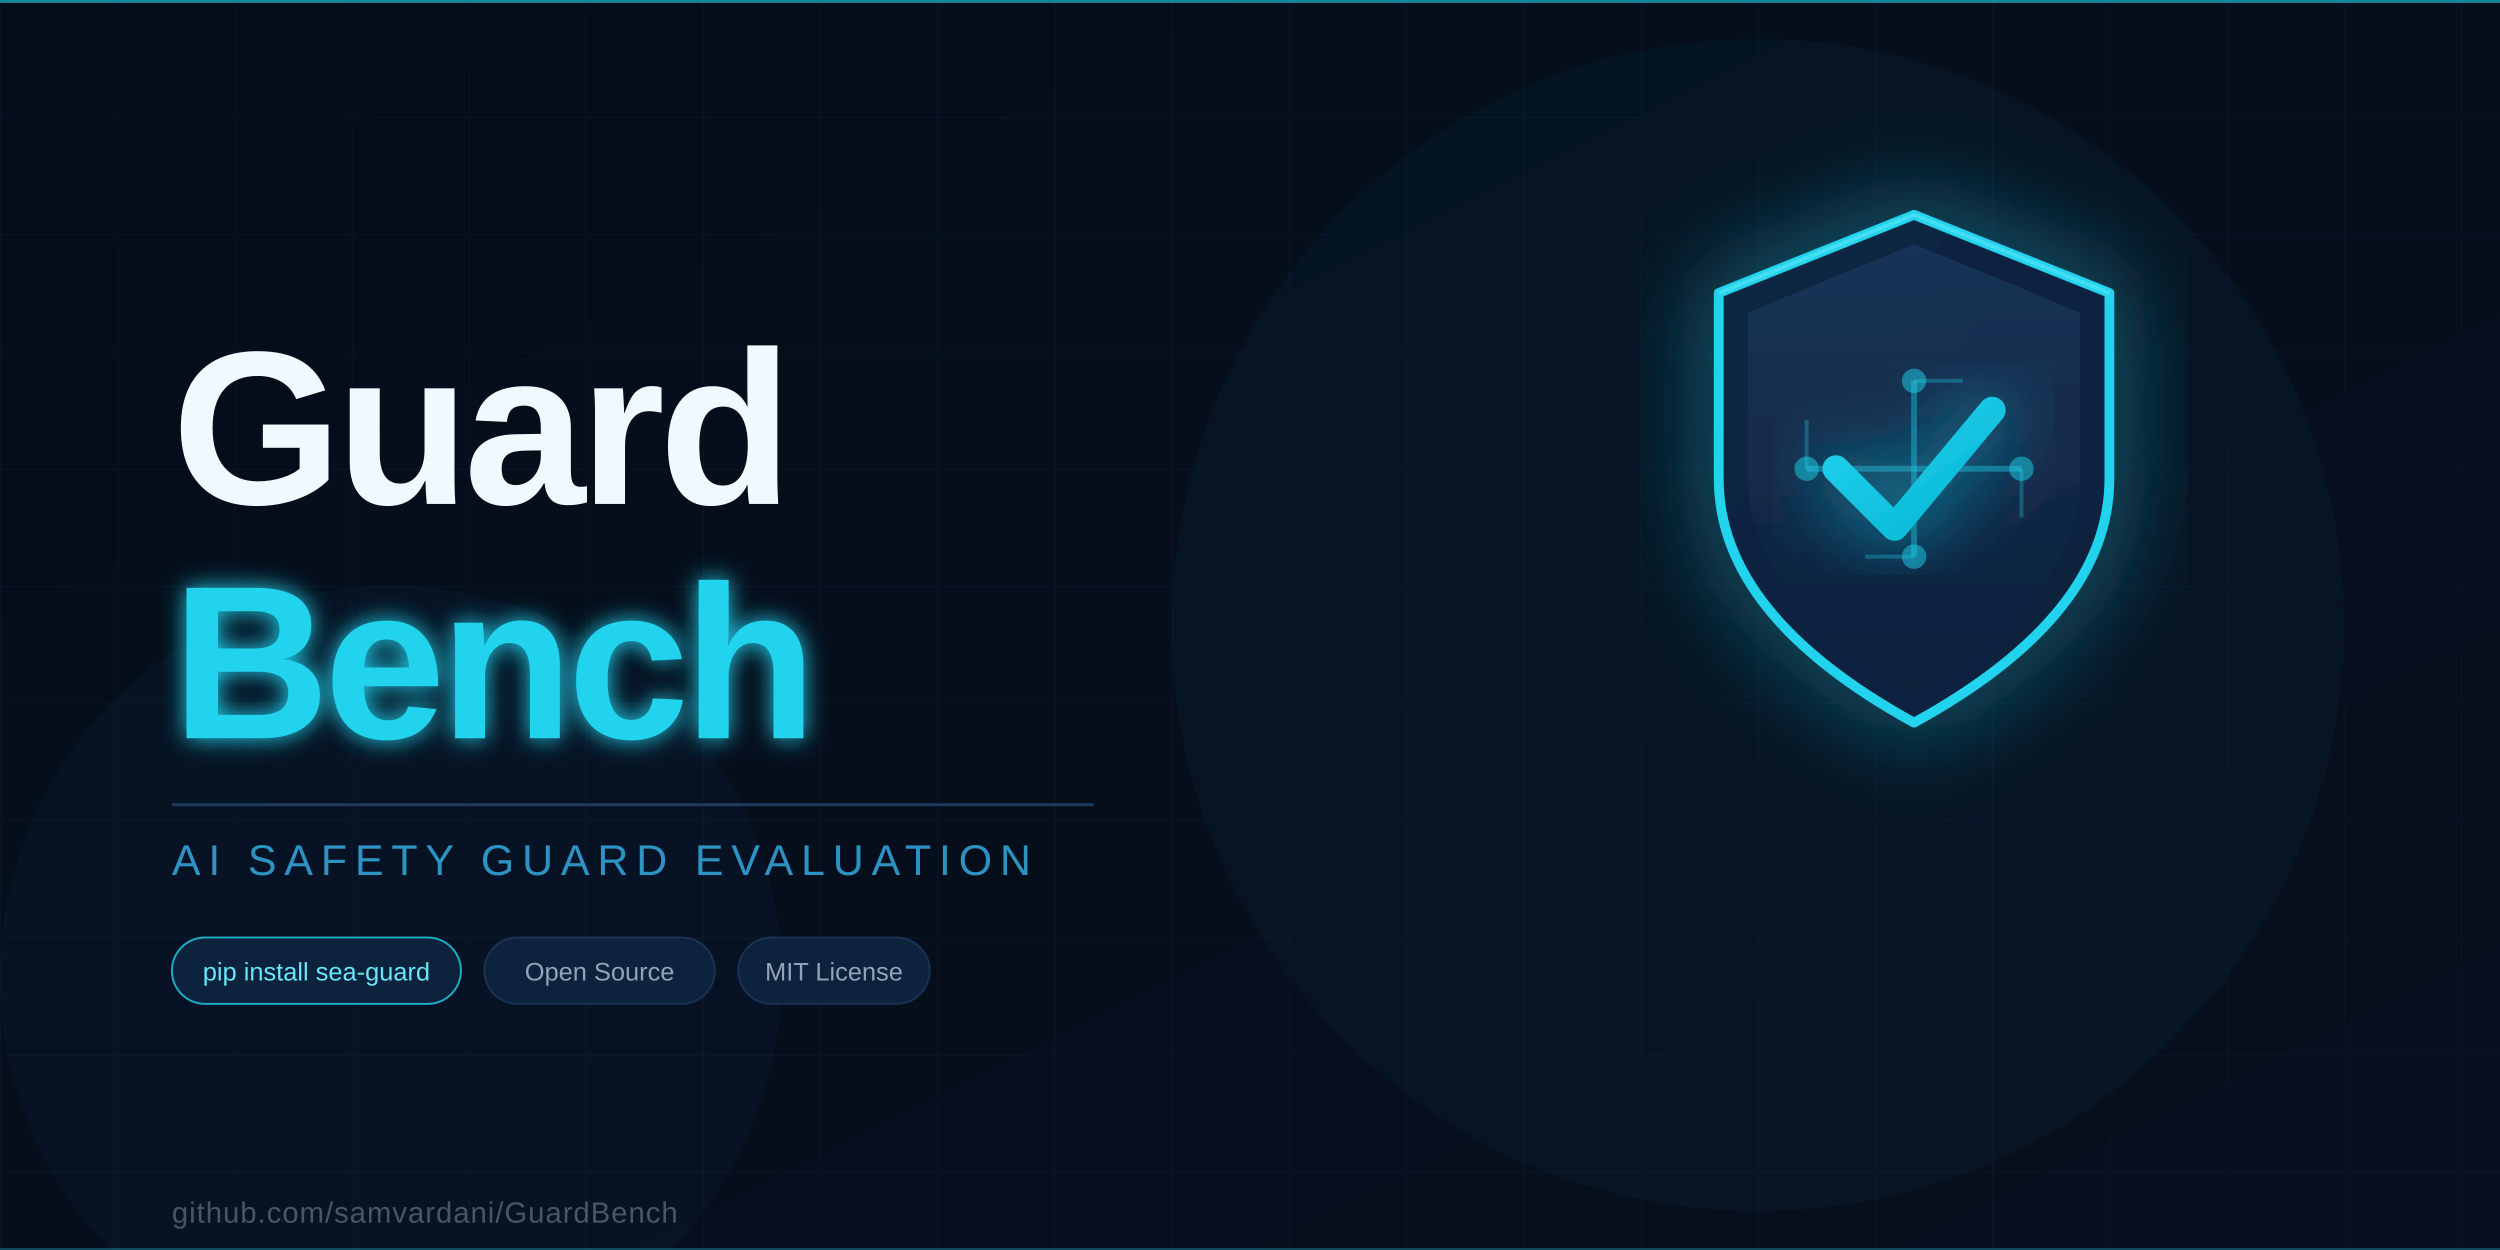
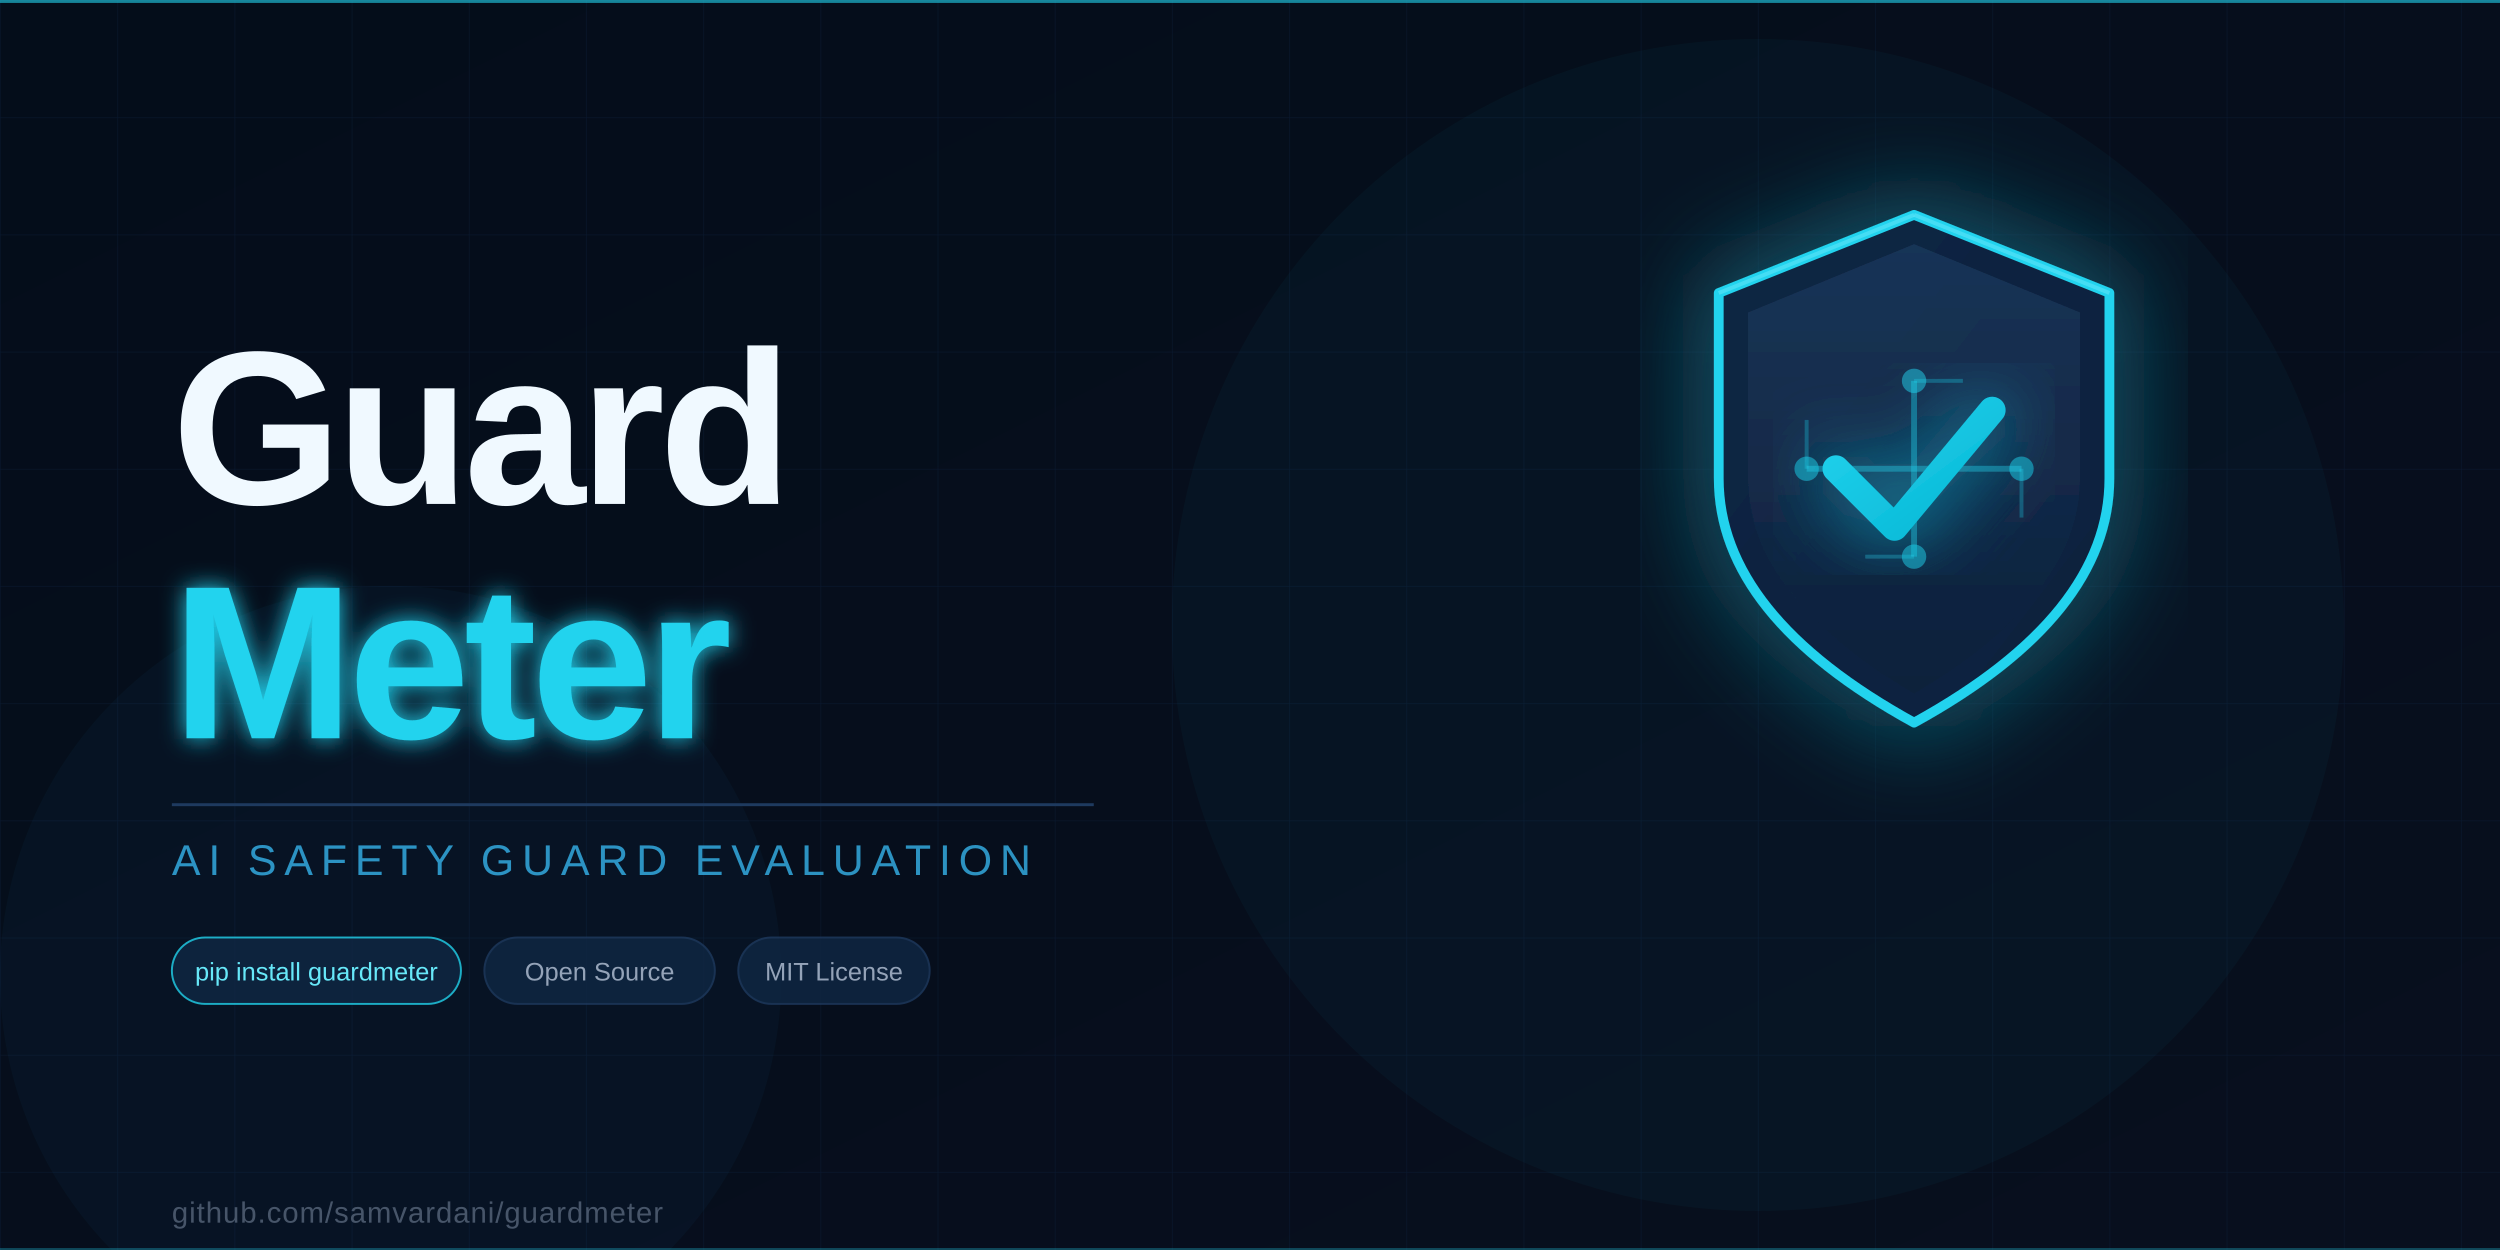
<svg xmlns="http://www.w3.org/2000/svg" viewBox="0 0 1280 640" width="1280" height="640">
  <defs>
    <linearGradient id="bg" x1="0%" y1="0%" x2="100%" y2="100%">
      <stop offset="0%" style="stop-color:#040d1a" />
      <stop offset="100%" style="stop-color:#080f1e" />
    </linearGradient>
    <linearGradient id="shieldGrad" x1="0%" y1="0%" x2="100%" y2="100%">
      <stop offset="0%" style="stop-color:#0f2744" />
      <stop offset="100%" style="stop-color:#0a1f3d" />
    </linearGradient>
    <linearGradient id="cyanGrad" x1="0%" y1="0%" x2="100%" y2="100%">
      <stop offset="0%" style="stop-color:#22d3ee" />
      <stop offset="100%" style="stop-color:#06b6d4" />
    </linearGradient>
    <linearGradient id="shieldInner" x1="0%" y1="0%" x2="0%" y2="100%">
      <stop offset="0%" style="stop-color:#1e3a5f" />
      <stop offset="100%" style="stop-color:#0d1f38" />
    </linearGradient>
    <pattern id="grid" width="60" height="60" patternUnits="userSpaceOnUse">
      <path d="M 60 0 L 0 0 0 60" fill="none" stroke="#0e2240" stroke-width="0.5" />
    </pattern>
    <filter id="softGlow" x="-30%" y="-30%" width="160%" height="160%">
      <feGaussianBlur stdDeviation="6" result="coloredBlur" />
      <feMerge>
        <feMergeNode in="coloredBlur" />
        <feMergeNode in="SourceGraphic" />
      </feMerge>
    </filter>
    <filter id="shieldGlow" x="-20%" y="-20%" width="140%" height="140%">
      <feGaussianBlur stdDeviation="10" result="coloredBlur" />
      <feMerge>
        <feMergeNode in="coloredBlur" />
        <feMergeNode in="SourceGraphic" />
      </feMerge>
    </filter>
    <filter id="checkGlow" x="-40%" y="-40%" width="180%" height="180%">
      <feGaussianBlur stdDeviation="8" result="coloredBlur" />
      <feMerge>
        <feMergeNode in="coloredBlur" />
        <feMergeNode in="SourceGraphic" />
      </feMerge>
    </filter>
  </defs>
  <rect width="1280" height="640" fill="url(#bg)" />
  <rect width="1280" height="640" fill="url(#grid)" opacity="0.6" />
  <circle cx="900" cy="320" r="300" fill="#06b6d4" opacity="0.04" />
  <circle cx="200" cy="500" r="200" fill="#0ea5e9" opacity="0.04" />
  <line x1="0" y1="0" x2="1280" y2="0" stroke="#22d3ee" stroke-width="3" opacity="0.6" />
  <g transform="translate(830, 90) scale(2.5)" filter="url(#shieldGlow)">
    <path d="M60 8 L100 24 L100 62 Q100 90 60 112 Q20 90 20 62 L20 24 Z" fill="url(#shieldGrad)" stroke="#22d3ee" stroke-width="2" stroke-linejoin="round" />
    <path d="M60 14 L94 28 L94 62 Q94 86 60 106 Q26 86 26 62 L26 28 Z" fill="url(#shieldInner)" opacity="0.7" />
    <path d="M60 8 L100 24" stroke="#67e8f9" stroke-width="0.8" opacity="0.5" fill="none" />
    <path d="M60 8 L20 24" stroke="#67e8f9" stroke-width="0.8" opacity="0.5" fill="none" />
    <line x1="38" y1="60" x2="82" y2="60" stroke="#22d3ee" stroke-width="1.2" opacity="0.4" />
    <line x1="60" y1="42" x2="60" y2="78" stroke="#22d3ee" stroke-width="1.2" opacity="0.4" />
    <circle cx="38" cy="60" r="2.5" fill="#22d3ee" opacity="0.5" />
    <circle cx="82" cy="60" r="2.5" fill="#22d3ee" opacity="0.5" />
    <circle cx="60" cy="42" r="2.5" fill="#22d3ee" opacity="0.5" />
    <circle cx="60" cy="78" r="2.5" fill="#22d3ee" opacity="0.5" />
    <line x1="38" y1="60" x2="38" y2="50" stroke="#22d3ee" stroke-width="0.8" opacity="0.3" />
    <line x1="82" y1="60" x2="82" y2="70" stroke="#22d3ee" stroke-width="0.8" opacity="0.3" />
    <line x1="60" y1="42" x2="70" y2="42" stroke="#22d3ee" stroke-width="0.8" opacity="0.3" />
    <line x1="60" y1="78" x2="50" y2="78" stroke="#22d3ee" stroke-width="0.8" opacity="0.3" />
    <polyline points="44,60 56,72 76,48" fill="none" stroke="url(#cyanGrad)" stroke-width="5.5" stroke-linecap="round" stroke-linejoin="round" filter="url(#checkGlow)" />
  </g>
  <text x="88" y="258" font-family="-apple-system, BlinkMacSystemFont, 'Segoe UI', Arial, sans-serif" font-size="112" font-weight="800" letter-spacing="-3" fill="#f0f9ff">Guard</text>
-   <text x="88" y="378" font-family="-apple-system, BlinkMacSystemFont, 'Segoe UI', Arial, sans-serif" font-size="112" font-weight="800" letter-spacing="-3" fill="#22d3ee" filter="url(#softGlow)">Bench</text>
+   <text x="88" y="378" font-family="-apple-system, BlinkMacSystemFont, 'Segoe UI', Arial, sans-serif" font-size="112" font-weight="800" letter-spacing="-3" fill="#22d3ee" filter="url(#softGlow)">Meter</text>
  <line x1="88" y1="412" x2="560" y2="412" stroke="#1e3a5f" stroke-width="1.5" />
  <text x="88" y="448" font-family="-apple-system, BlinkMacSystemFont, 'Segoe UI', Arial, sans-serif" font-size="22" font-weight="400" letter-spacing="4" fill="#38bdf8" opacity="0.75">AI SAFETY GUARD EVALUATION</text>
  <rect x="88" y="480" width="148" height="34" rx="17" fill="#0f2744" stroke="#22d3ee" stroke-width="1" opacity="0.8" />
-   <text x="162" y="502" text-anchor="middle" font-family="-apple-system, BlinkMacSystemFont, 'Segoe UI', Arial, sans-serif" font-size="13" font-weight="500" fill="#67e8f9">pip install sea-guard</text>
+   <text x="162" y="502" text-anchor="middle" font-family="-apple-system, BlinkMacSystemFont, 'Segoe UI', Arial, sans-serif" font-size="13" font-weight="500" fill="#67e8f9">pip install guardmeter</text>
  <rect x="248" y="480" width="118" height="34" rx="17" fill="#0f2744" stroke="#1e3a5f" stroke-width="1" opacity="0.8" />
  <text x="307" y="502" text-anchor="middle" font-family="-apple-system, BlinkMacSystemFont, 'Segoe UI', Arial, sans-serif" font-size="13" font-weight="500" fill="#94a3b8">Open Source</text>
  <rect x="378" y="480" width="98" height="34" rx="17" fill="#0f2744" stroke="#1e3a5f" stroke-width="1" opacity="0.8" />
  <text x="427" y="502" text-anchor="middle" font-family="-apple-system, BlinkMacSystemFont, 'Segoe UI', Arial, sans-serif" font-size="13" font-weight="500" fill="#94a3b8">MIT License</text>
  <line x1="0" y1="640" x2="1280" y2="640" stroke="#22d3ee" stroke-width="2" opacity="0.3" />
-   <text x="88" y="626" font-family="-apple-system, BlinkMacSystemFont, 'Segoe UI', Arial, sans-serif" font-size="15" font-weight="400" letter-spacing="0.5" fill="#475569">github.com/samvardani/GuardBench</text>
+   <text x="88" y="626" font-family="-apple-system, BlinkMacSystemFont, 'Segoe UI', Arial, sans-serif" font-size="15" font-weight="400" letter-spacing="0.5" fill="#475569">github.com/samvardani/guardmeter</text>
</svg>
